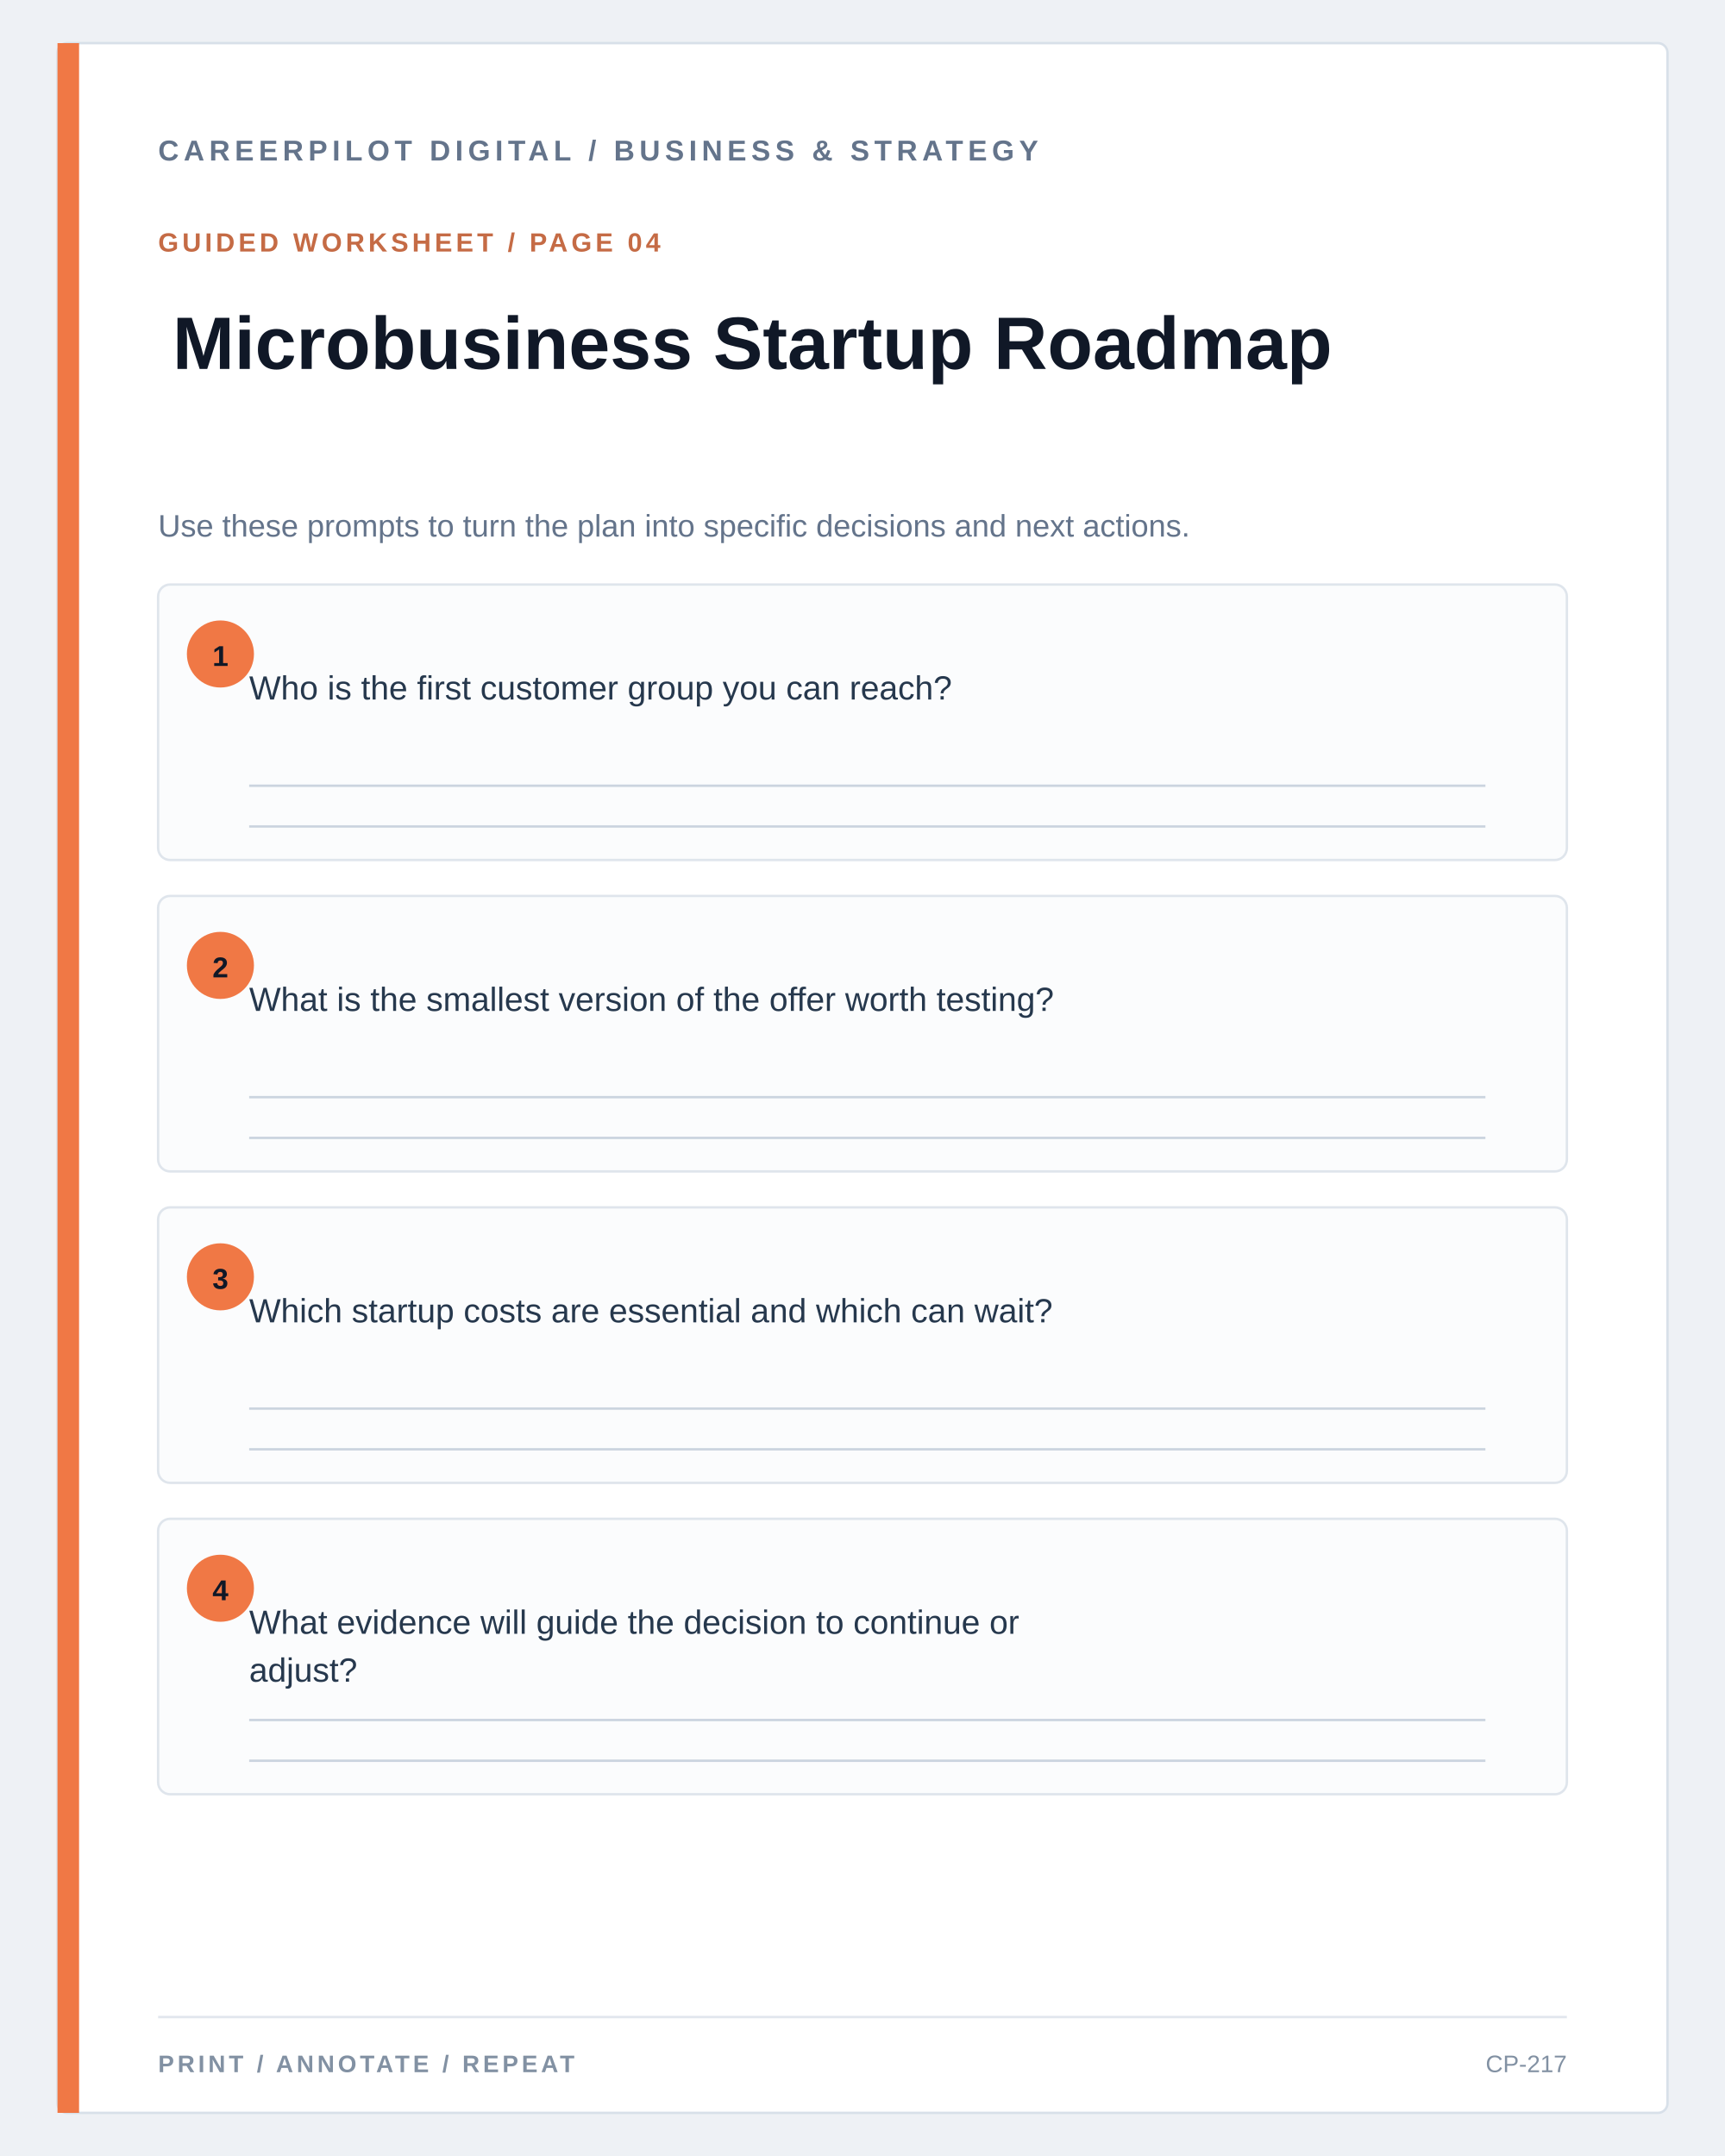
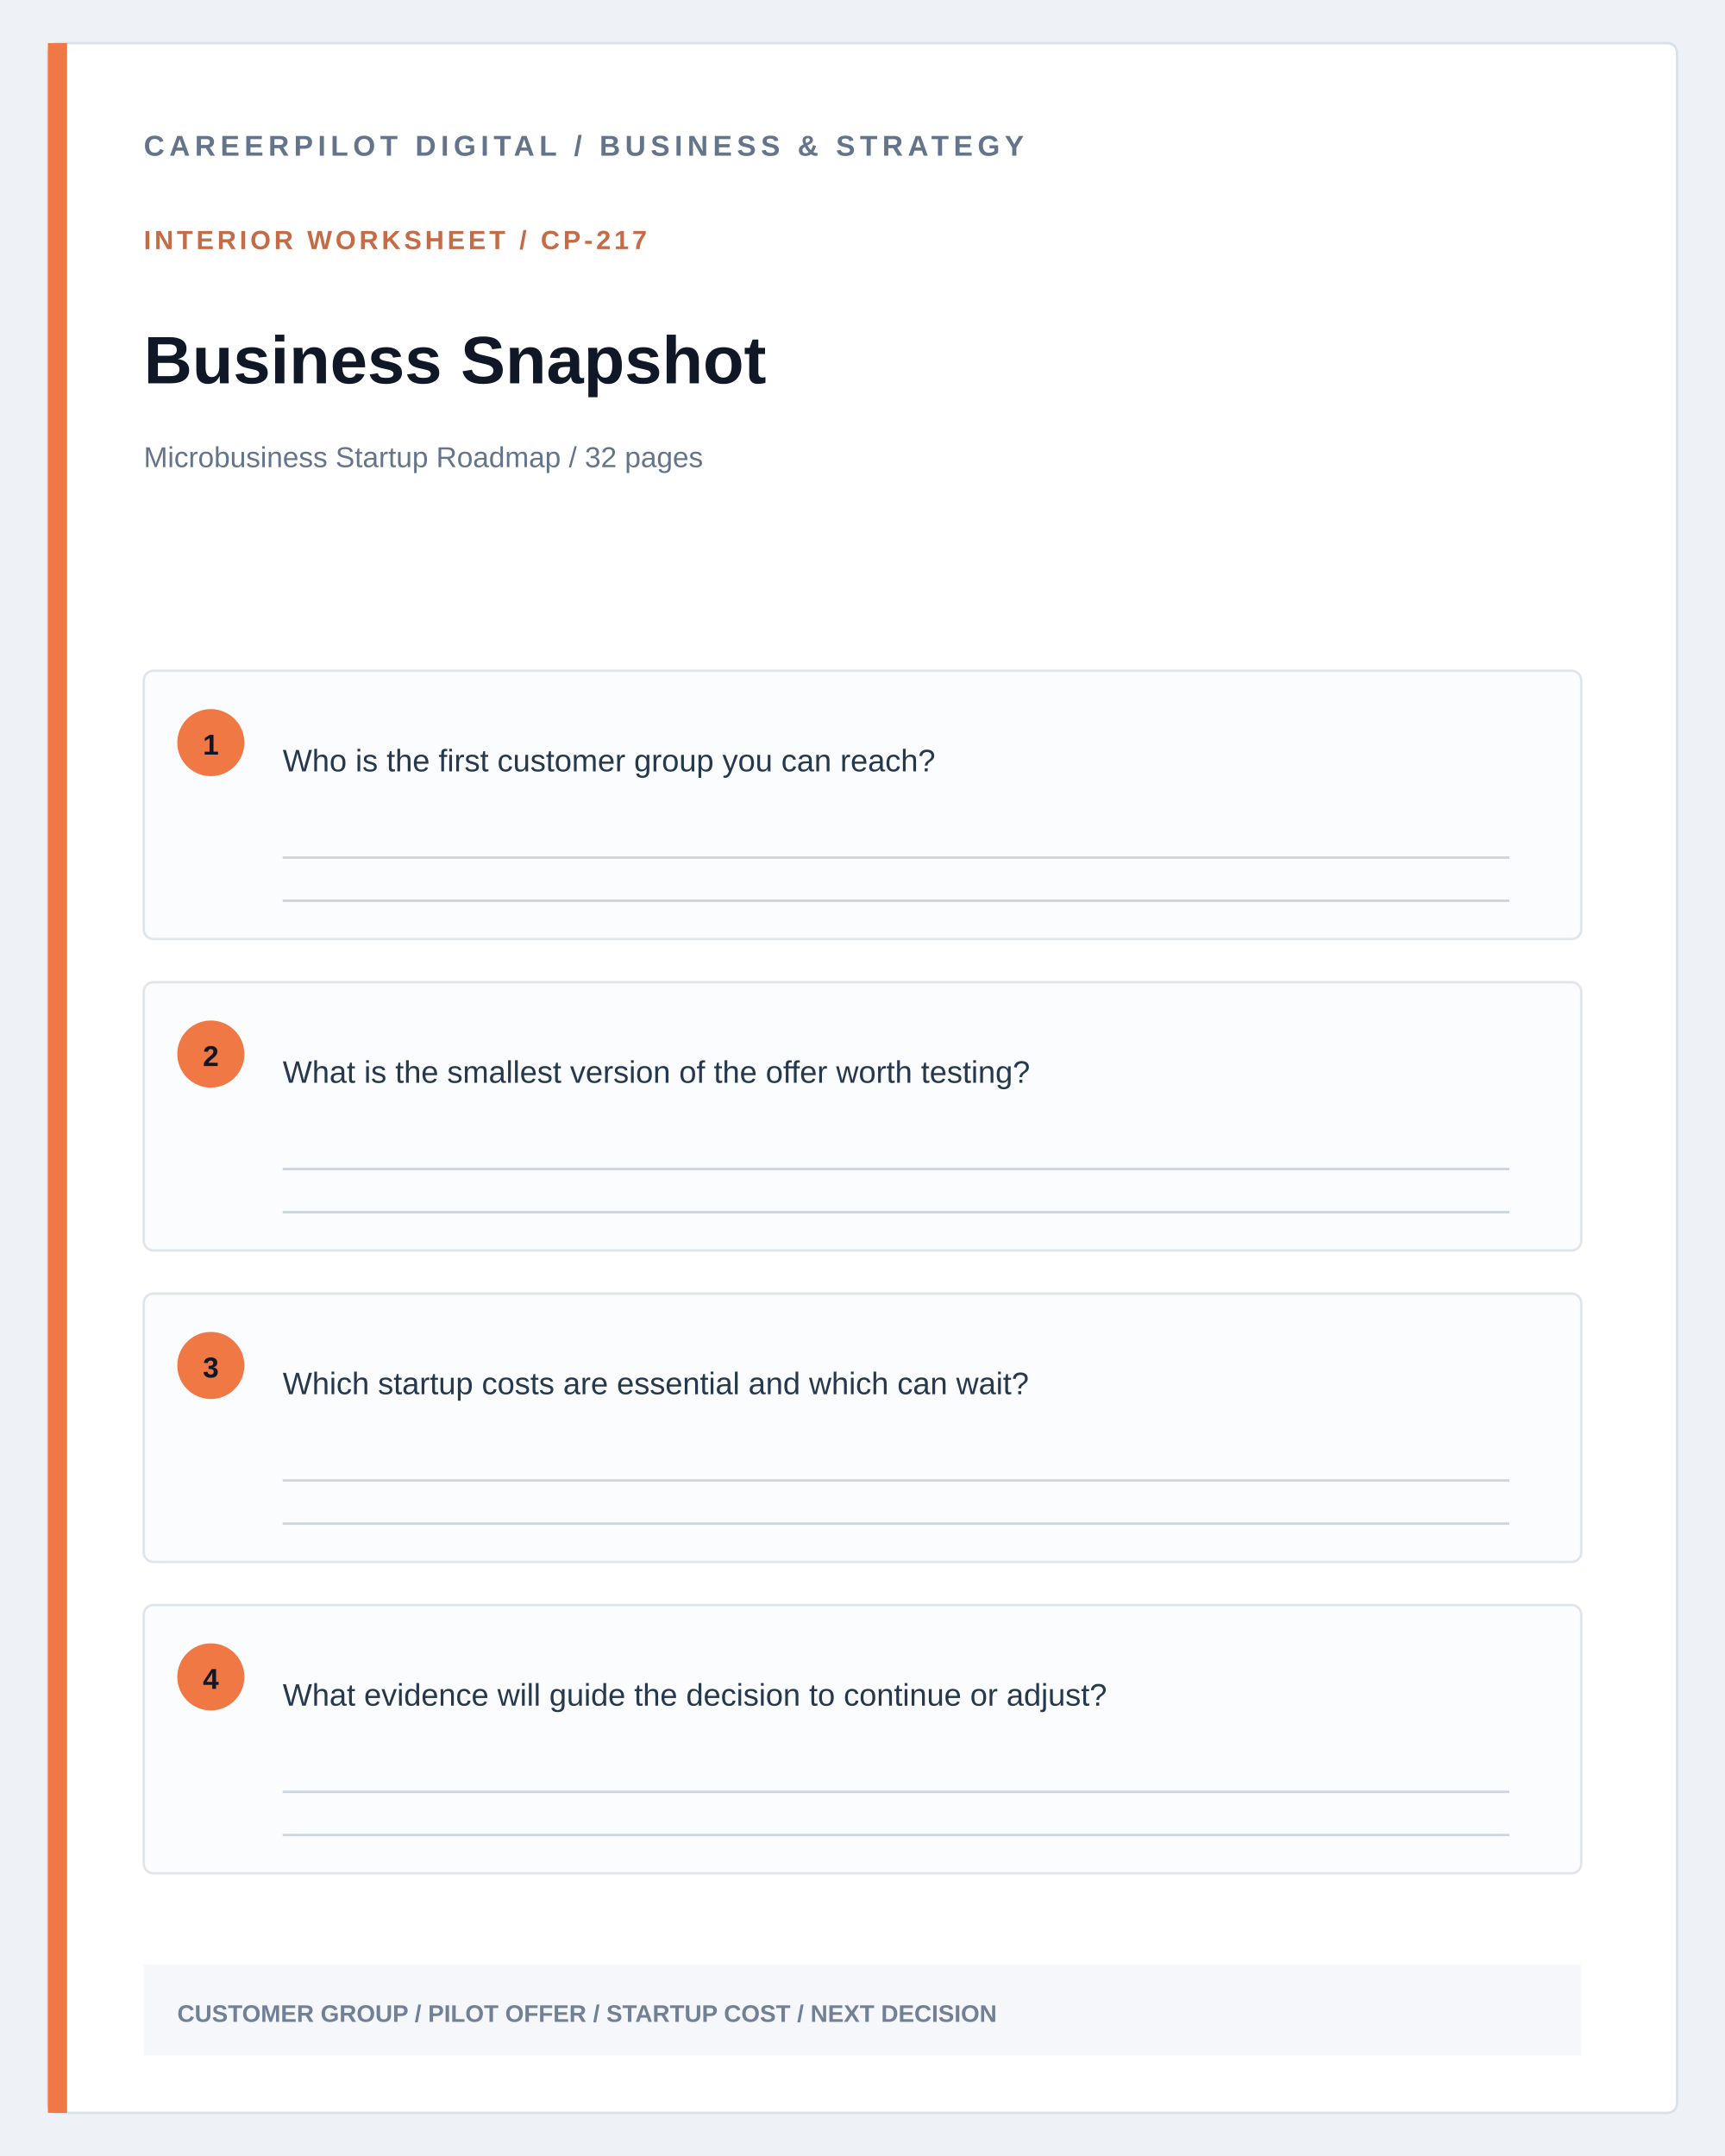
- <svg xmlns="http://www.w3.org/2000/svg" width="720" height="900" viewBox="0 0 720 900" role="img" aria-label="Microbusiness Startup Roadmap guided worksheet interior page">
+ <svg xmlns="http://www.w3.org/2000/svg" width="720" height="900" viewBox="0 0 720 900">
  <rect width="720" height="900" fill="#eef1f5" />
-   <rect x="24" y="18" width="672" height="864" rx="4" fill="#ffffff" stroke="#d8e0e9" />
-   <rect x="24" y="18" width="9" height="864" fill="#f07845" />
-   <text x="66" y="67" font-family="Arial,sans-serif" font-size="12" font-weight="700" letter-spacing="2" fill="#64748b">CAREERPILOT DIGITAL  /  BUSINESS &amp; STRATEGY</text>
-   <text x="66" y="105" font-family="Arial,sans-serif" font-size="11" font-weight="700" letter-spacing="1.5" fill="#c56b45">GUIDED WORKSHEET  /  PAGE 04</text>
-   <text x="72" y="154" font-family="Arial,Helvetica,sans-serif" font-size="31" font-weight="700" fill="#101827">Microbusiness Startup Roadmap</text>
-   <text x="66" y="224" font-family="Arial,sans-serif" font-size="13" fill="#64748b">Use these prompts to turn the plan into specific decisions and next actions.</text>
-   <rect x="66" y="244" width="588" height="115" rx="5" fill="#fbfcfd" stroke="#dfe5ec" />
-   <circle cx="92" cy="273" r="14" fill="#f07845" />
-   <text x="92" y="278" text-anchor="middle" font-family="Arial,sans-serif" font-size="12" font-weight="700" fill="#101827">1</text>
-   <text x="104" y="292" font-family="Arial,Helvetica,sans-serif" font-size="14" fill="#26384d">Who is the first customer group you can reach?</text>
-   <line x1="104" y1="328" x2="620" y2="328" stroke="#cbd4df" />
-   <line x1="104" y1="345" x2="620" y2="345" stroke="#cbd4df" />
-   <rect x="66" y="374" width="588" height="115" rx="5" fill="#fbfcfd" stroke="#dfe5ec" />
-   <circle cx="92" cy="403" r="14" fill="#f07845" />
-   <text x="92" y="408" text-anchor="middle" font-family="Arial,sans-serif" font-size="12" font-weight="700" fill="#101827">2</text>
-   <text x="104" y="422" font-family="Arial,Helvetica,sans-serif" font-size="14" fill="#26384d">What is the smallest version of the offer worth testing?</text>
-   <line x1="104" y1="458" x2="620" y2="458" stroke="#cbd4df" />
-   <line x1="104" y1="475" x2="620" y2="475" stroke="#cbd4df" />
-   <rect x="66" y="504" width="588" height="115" rx="5" fill="#fbfcfd" stroke="#dfe5ec" />
-   <circle cx="92" cy="533" r="14" fill="#f07845" />
-   <text x="92" y="538" text-anchor="middle" font-family="Arial,sans-serif" font-size="12" font-weight="700" fill="#101827">3</text>
-   <text x="104" y="552" font-family="Arial,Helvetica,sans-serif" font-size="14" fill="#26384d">Which startup costs are essential and which can wait?</text>
-   <line x1="104" y1="588" x2="620" y2="588" stroke="#cbd4df" />
-   <line x1="104" y1="605" x2="620" y2="605" stroke="#cbd4df" />
-   <rect x="66" y="634" width="588" height="115" rx="5" fill="#fbfcfd" stroke="#dfe5ec" />
-   <circle cx="92" cy="663" r="14" fill="#f07845" />
-   <text x="92" y="668" text-anchor="middle" font-family="Arial,sans-serif" font-size="12" font-weight="700" fill="#101827">4</text>
-   <text x="104" y="682" font-family="Arial,Helvetica,sans-serif" font-size="14" fill="#26384d">What evidence will guide the decision to continue or</text>
-   <text x="104" y="702" font-family="Arial,Helvetica,sans-serif" font-size="14" fill="#26384d">adjust?</text>
-   <line x1="104" y1="718" x2="620" y2="718" stroke="#cbd4df" />
-   <line x1="104" y1="735" x2="620" y2="735" stroke="#cbd4df" />
-   <line x1="66" y1="842" x2="654" y2="842" stroke="#e1e6ed" />
-   <text x="66" y="865" font-family="Arial,sans-serif" font-size="10" font-weight="600" letter-spacing="1.4" fill="#8291a3">PRINT  /  ANNOTATE  /  REPEAT</text>
-   <text x="654" y="865" text-anchor="end" font-family="Arial,sans-serif" font-size="10" fill="#8291a3">CP-217</text>
+   <rect x="20" y="18" width="680" height="864" rx="4" fill="#fff" stroke="#d8e0e9" />
+   <rect x="20" y="18" width="8" height="864" fill="#f07845" />
+   <text x="60" y="65" font-family="Arial" font-size="12" font-weight="700" letter-spacing="2" fill="#64748b">CAREERPILOT DIGITAL / BUSINESS &amp; STRATEGY</text>
+   <text x="60" y="104" font-family="Arial" font-size="11" font-weight="700" letter-spacing="1.4" fill="#c56b45">INTERIOR WORKSHEET / CP-217</text>
+   <text x="60" y="160" font-family="Arial" font-size="28" font-weight="700" fill="#101827">Business Snapshot</text>
+   <text x="60" y="195" font-family="Arial" font-size="12" fill="#64748b">Microbusiness Startup Roadmap / 32 pages</text>
+   <rect x="60" y="280" width="600" height="112" rx="4" fill="#fbfcfd" stroke="#dfe5ec" />
+   <circle cx="88" cy="310" r="14" fill="#f07845" />
+   <text x="88" y="315" text-anchor="middle" font-family="Arial" font-size="12" font-weight="700" fill="#101827">1</text>
+   <text x="118" y="322" font-family="Arial" font-size="13" fill="#26384d">Who is the first customer group you can reach?</text>
+   <line x1="118" y1="358" x2="630" y2="358" stroke="#cbd4df" />
+   <line x1="118" y1="376" x2="630" y2="376" stroke="#cbd4df" />
+   <rect x="60" y="410" width="600" height="112" rx="4" fill="#fbfcfd" stroke="#dfe5ec" />
+   <circle cx="88" cy="440" r="14" fill="#f07845" />
+   <text x="88" y="445" text-anchor="middle" font-family="Arial" font-size="12" font-weight="700" fill="#101827">2</text>
+   <text x="118" y="452" font-family="Arial" font-size="13" fill="#26384d">What is the smallest version of the offer worth testing?</text>
+   <line x1="118" y1="488" x2="630" y2="488" stroke="#cbd4df" />
+   <line x1="118" y1="506" x2="630" y2="506" stroke="#cbd4df" />
+   <rect x="60" y="540" width="600" height="112" rx="4" fill="#fbfcfd" stroke="#dfe5ec" />
+   <circle cx="88" cy="570" r="14" fill="#f07845" />
+   <text x="88" y="575" text-anchor="middle" font-family="Arial" font-size="12" font-weight="700" fill="#101827">3</text>
+   <text x="118" y="582" font-family="Arial" font-size="13" fill="#26384d">Which startup costs are essential and which can wait?</text>
+   <line x1="118" y1="618" x2="630" y2="618" stroke="#cbd4df" />
+   <line x1="118" y1="636" x2="630" y2="636" stroke="#cbd4df" />
+   <rect x="60" y="670" width="600" height="112" rx="4" fill="#fbfcfd" stroke="#dfe5ec" />
+   <circle cx="88" cy="700" r="14" fill="#f07845" />
+   <text x="88" y="705" text-anchor="middle" font-family="Arial" font-size="12" font-weight="700" fill="#101827">4</text>
+   <text x="118" y="712" font-family="Arial" font-size="13" fill="#26384d">What evidence will guide the decision to continue or adjust?</text>
+   <line x1="118" y1="748" x2="630" y2="748" stroke="#cbd4df" />
+   <line x1="118" y1="766" x2="630" y2="766" stroke="#cbd4df" />
+   <rect x="60" y="820" width="600" height="38" fill="#f5f7fa" />
+   <text x="74" y="844" font-family="Arial" font-size="10" font-weight="700" fill="#718096">CUSTOMER GROUP / PILOT OFFER / STARTUP COST / NEXT DECISION</text>
</svg>
